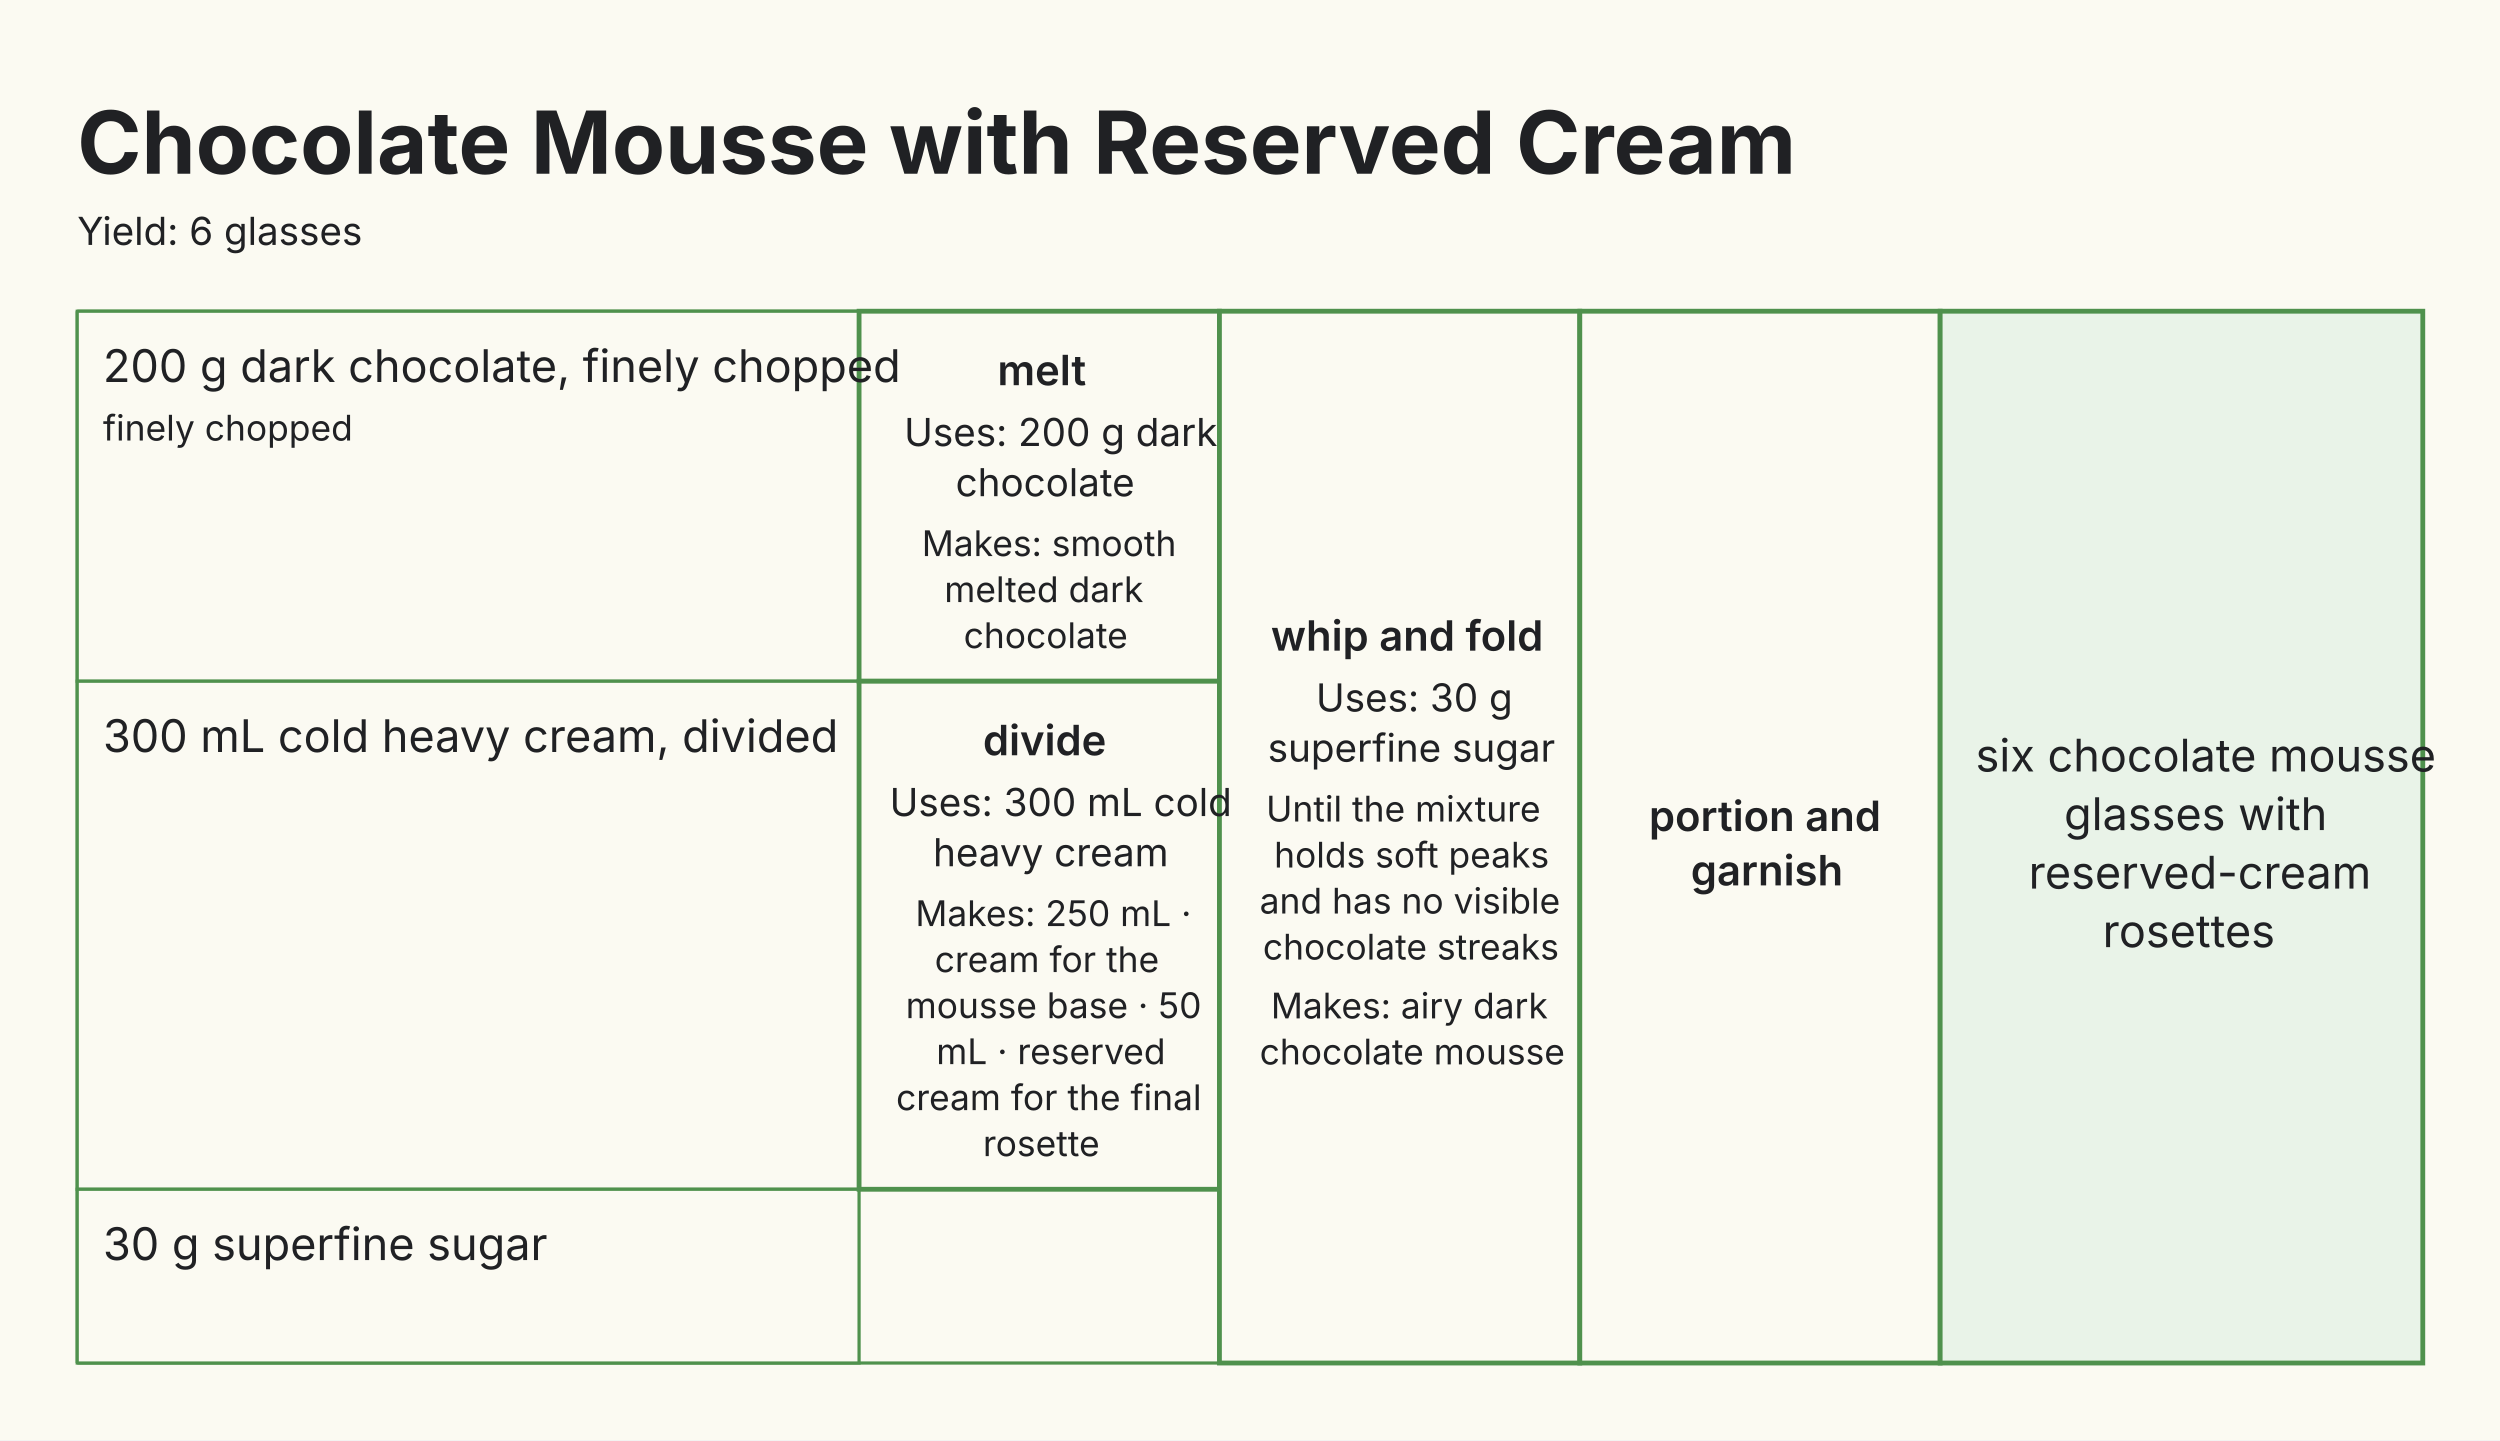
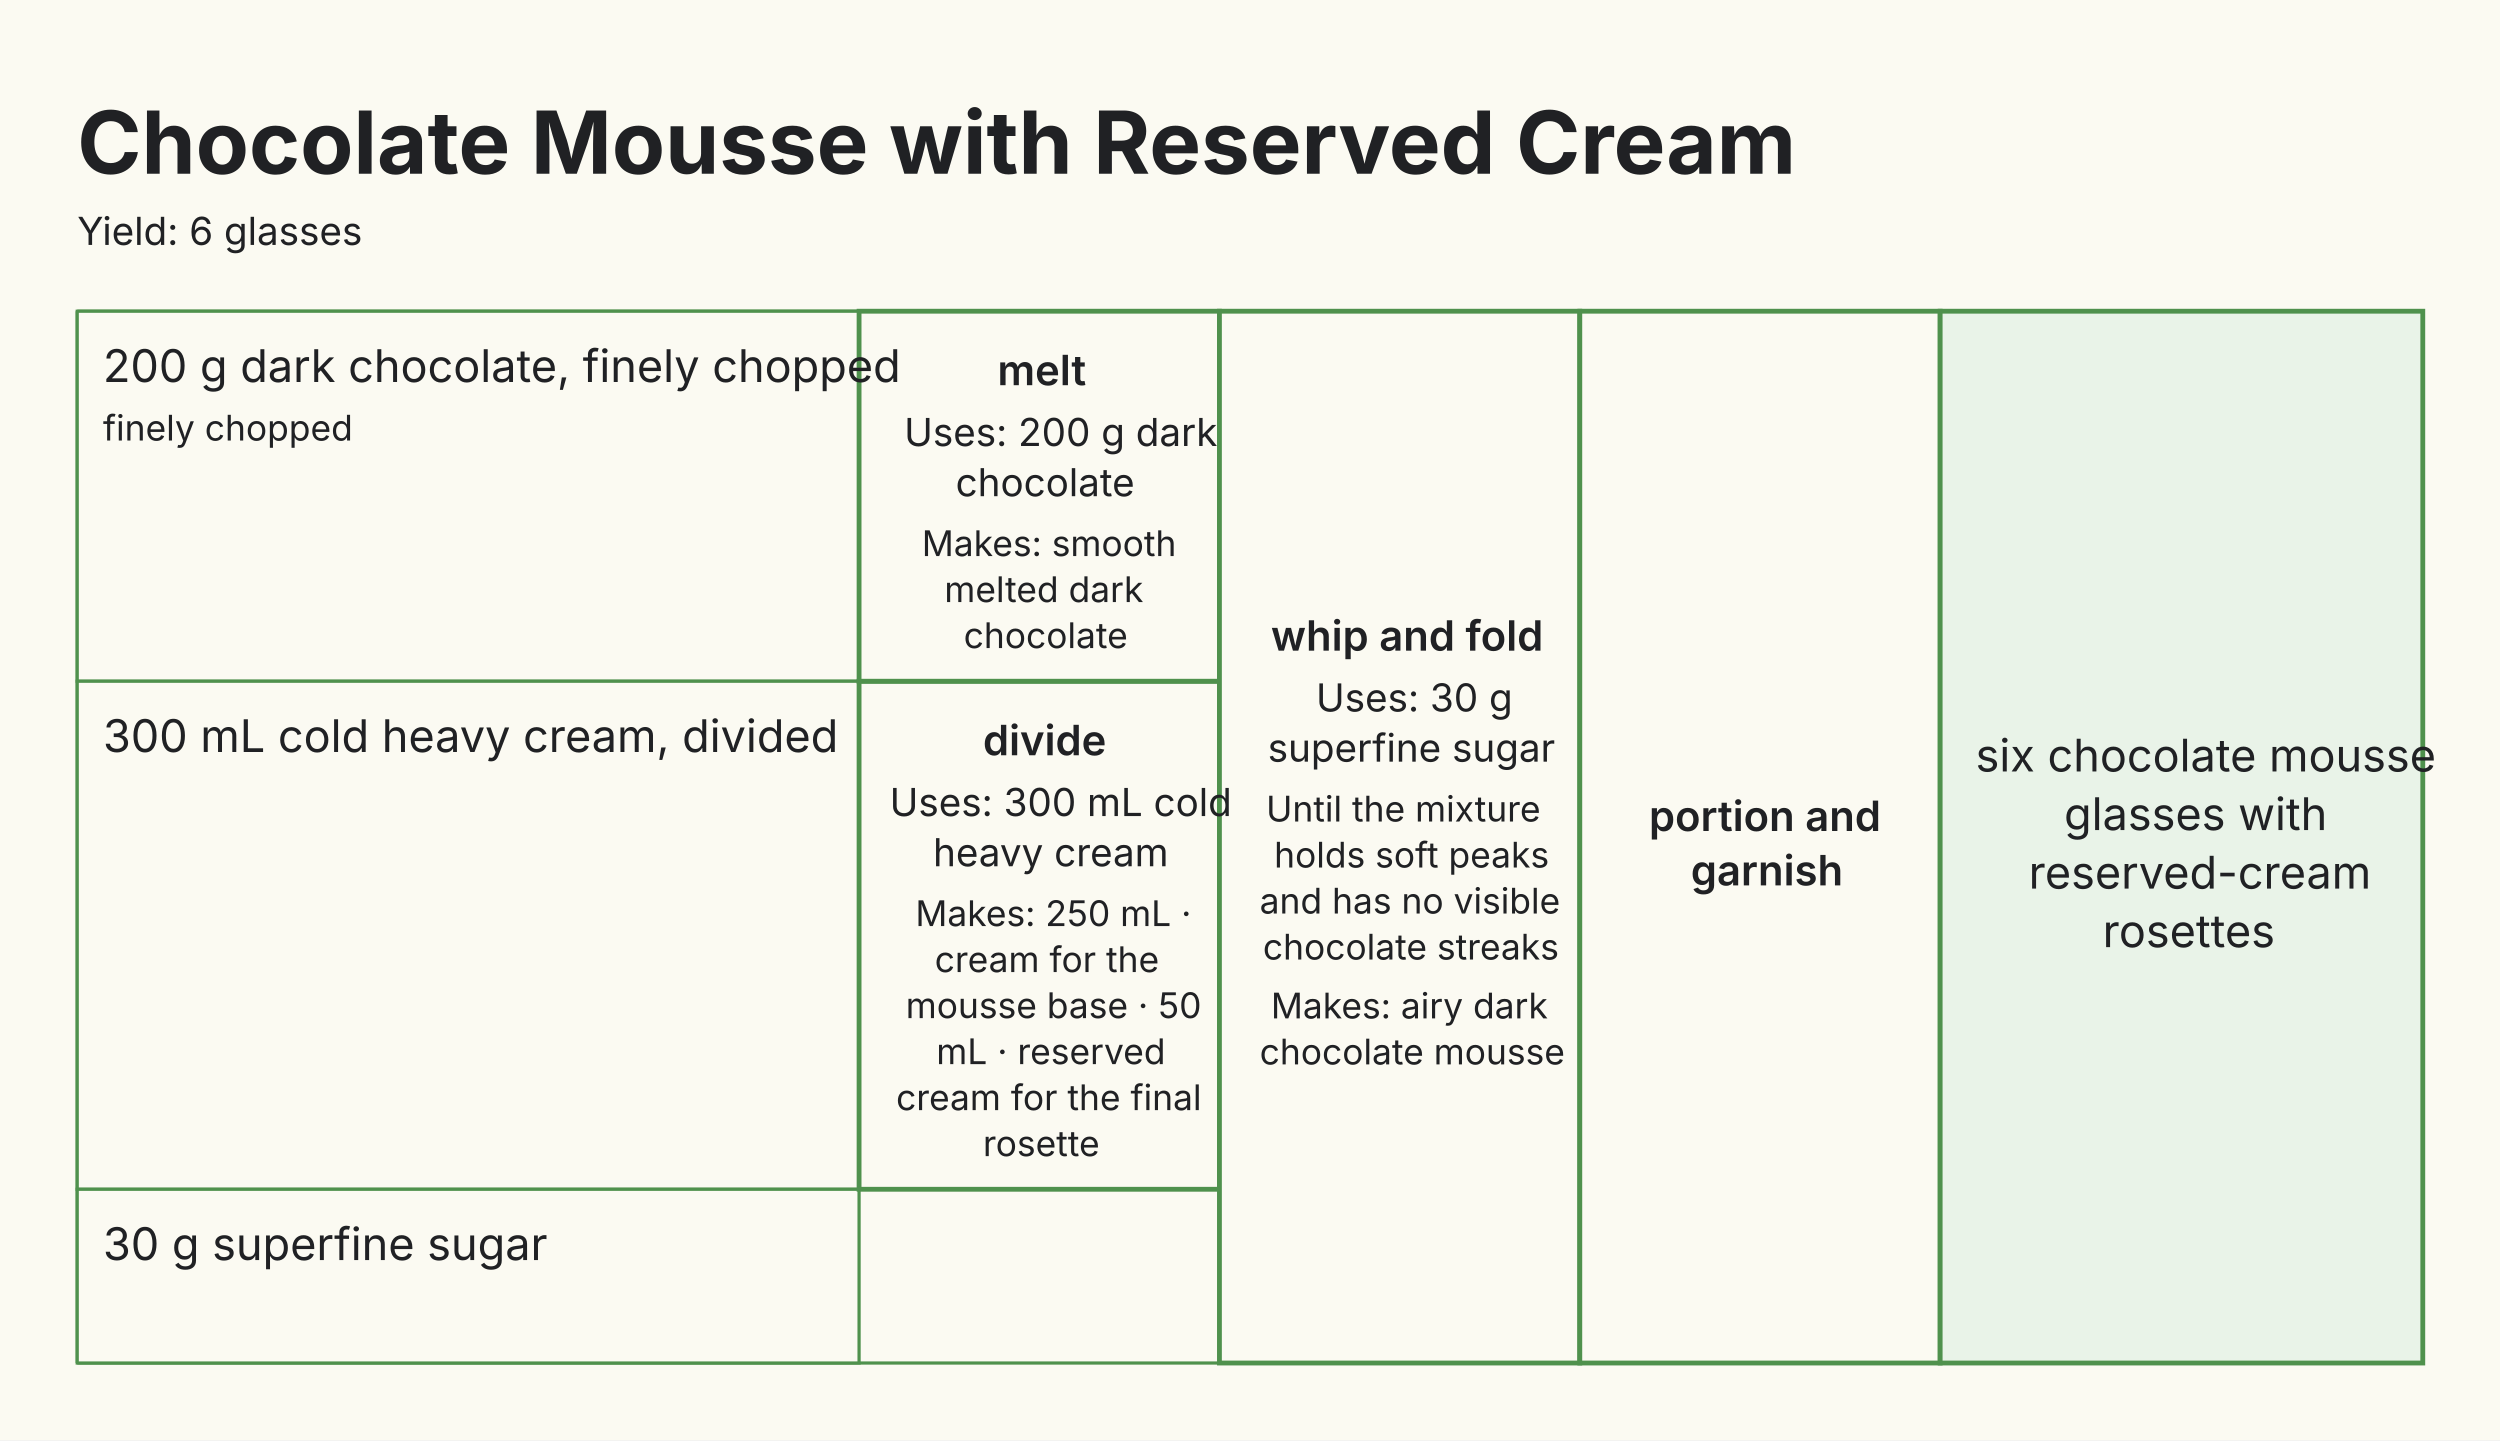
<svg xmlns="http://www.w3.org/2000/svg" width="777" height="447.626" viewBox="0 0 777 447.626" role="img" aria-labelledby="rf-042ae07b0c94-title rf-042ae07b0c94-description" data-recipeflow-layout="recipeflow.tabular-layout/v1" data-recipeflow-notation="compact-table">
  <style>text{font-family:Inter,"Segoe UI",Arial,"DejaVu Sans",sans-serif;fill:#202124}.guide{fill:none;stroke:#eee8df;stroke-width:1}.flow{fill:none;stroke:#5d5146;stroke-width:3;stroke-linecap:round;stroke-linejoin:round}.setup-dependency{fill:none;stroke:#b8aa99;stroke-width:1.5;stroke-dasharray:5 4}.op{fill:#f2eadf;stroke:#765f48;stroke-width:1.5}.setup{fill:#f7f4ef;stroke:#b8aa99;stroke-width:1}.material-label{fill:#fffdf9;stroke:#b8aa99;stroke-width:1}.final-output{fill:#e9f3e8;stroke:#4e7652;stroke-width:2}.grid-line{fill:none;stroke:#4f914d;stroke-width:1}.segment-link{fill:none;stroke:#36713a;stroke-width:1.5;stroke-dasharray:4 3}.grid-ingredient{fill:#fbfaf2;stroke:#4f914d;stroke-width:1}.grid-operation{fill:#fbfaf2;stroke:#4f914d;stroke-width:1.5}.grid-setup{fill:#fbfaf2;stroke:#4f914d;stroke-width:1.5}.grid-final{fill:#e9f3e8;stroke:#4f914d;stroke-width:1.5}.ingredient,.title{fill:none;stroke:none}@media print{.canvas{fill:#fff}.guide{stroke:#ddd}}</style>
  <rect class="canvas" x="0" y="0" width="777" height="447.626" fill="#fbfaf2" />
  <polyline id="path:table:grid:0" class="grid-line" points="24,96.726 753,96.726" vector-effect="non-scaling-stroke" data-kind="guide" />
  <polyline id="path:table:grid:1" class="grid-line" points="24,211.726 753,211.726" vector-effect="non-scaling-stroke" data-kind="guide" />
  <polyline id="path:table:grid:2" class="grid-line" points="24,369.626 753,369.626" vector-effect="non-scaling-stroke" data-kind="guide" />
  <polyline id="path:table:grid:3" class="grid-line" points="24,423.626 753,423.626" vector-effect="non-scaling-stroke" data-kind="guide" />
  <polyline id="path:table:border:left" class="grid-line" points="24,96.726 24,423.626" vector-effect="non-scaling-stroke" data-kind="guide" />
  <polyline id="path:table:border:right" class="grid-line" points="753,96.726 753,423.626" vector-effect="non-scaling-stroke" data-kind="guide" />
  <rect id="box:table:title" class="title" x="24" y="24" width="729" height="54.726" rx="0" vector-effect="non-scaling-stroke" />
  <rect id="box:table:ingredient:chocolate" class="grid-ingredient" x="24" y="96.726" width="243" height="115" rx="0" vector-effect="non-scaling-stroke" />
  <rect id="box:table:ingredient:cream" class="grid-ingredient" x="24" y="211.726" width="243" height="157.9" rx="0" vector-effect="non-scaling-stroke" />
  <rect id="box:table:ingredient:sugar" class="grid-ingredient" x="24" y="369.626" width="243" height="54" rx="0" vector-effect="non-scaling-stroke" />
+   <rect id="box:table:operation:op:split-cream:0" class="grid-operation" x="267" y="211.726" width="112" height="157.9" rx="0" vector-effect="non-scaling-stroke" />
  <rect id="box:table:operation:op:melt-chocolate:0" class="grid-operation" x="267" y="96.726" width="112" height="115" rx="0" vector-effect="non-scaling-stroke" />
-   <rect id="box:table:operation:op:split-cream:0" class="grid-operation" x="267" y="211.726" width="112" height="157.9" rx="0" vector-effect="non-scaling-stroke" />
  <rect id="box:table:operation:op:make-mousse:0" class="grid-operation" x="379" y="96.726" width="112" height="326.9" rx="0" vector-effect="non-scaling-stroke" />
  <rect id="box:table:operation:op:finish:0" class="grid-operation" x="491" y="96.726" width="112" height="326.9" rx="0" vector-effect="non-scaling-stroke" />
  <rect id="box:table:final:mousse-glasses:0" class="grid-final" x="603" y="96.726" width="150" height="326.9" rx="0" vector-effect="non-scaling-stroke" />
  <text id="text:table:title" data-role="title" font-size="27.02" font-weight="700" fill="#202124" xml:space="preserve" aria-label="Chocolate Mousse with Reserved Cream">
    <tspan x="24" dy="0" y="54">Chocolate Mousse with Reserved Cream</tspan>
  </text>
  <text id="text:table:yield" data-role="recipe-yield" font-size="12" font-weight="400" fill="#66615c" xml:space="preserve" aria-label="Yield: 6 glasses">
    <tspan x="24" dy="0" y="76.126">Yield: 6 glasses</tspan>
  </text>
  <text id="text:table:ingredient:chocolate:primary" data-role="ingredient-source" font-size="14" font-weight="400" fill="#202124" xml:space="preserve" aria-label="200 g dark chocolate, finely chopped">
    <tspan x="32" dy="0" y="118.726">200 g dark chocolate, finely chopped</tspan>
  </text>
  <text id="text:table:ingredient:chocolate:preparation" data-role="ingredient-preparation" font-size="11" font-weight="400" fill="#66615c" xml:space="preserve" aria-label="finely chopped">
    <tspan x="32" dy="0" y="136.926">finely chopped</tspan>
  </text>
  <text id="text:table:ingredient:cream:primary" data-role="ingredient-source" font-size="14" font-weight="400" fill="#202124" xml:space="preserve" aria-label="300 mL cold heavy cream, divided">
    <tspan x="32" dy="0" y="233.726">300 mL cold heavy cream, divided</tspan>
  </text>
  <text id="text:table:ingredient:sugar:primary" data-role="ingredient-source" font-size="14" font-weight="400" fill="#202124" xml:space="preserve" aria-label="30 g superfine sugar">
    <tspan x="32" dy="0" y="391.626">30 g superfine sugar</tspan>
  </text>
-   <text id="text:table:operation:op:melt-chocolate:action" data-role="operation-action" font-size="13" font-weight="600" fill="#202124" xml:space="preserve" aria-label="melt">
-     <tspan x="310" dy="0" y="119.726">melt</tspan>
-   </text>
-   <text id="text:table:operation:op:melt-chocolate:uses" data-role="operation-input-quantity" font-size="12" font-weight="400" fill="#66615c" xml:space="preserve" aria-label="Uses: 200 g dark chocolate">
-     <tspan x="281" dy="0" y="138.626">Uses: 200 g dark</tspan>
-     <tspan x="297" dy="0" y="154.226">chocolate</tspan>
-   </text>
-   <text id="text:table:operation:op:melt-chocolate:outputs" data-role="material-label" font-size="11" font-weight="400" fill="#66615c" xml:space="preserve" aria-label="Makes: smooth melted dark chocolate">
-     <tspan x="286.5" dy="0" y="172.826">Makes: smooth</tspan>
-     <tspan x="293.5" dy="0" y="187.126">melted dark</tspan>
-     <tspan x="299.5" dy="0" y="201.426">chocolate</tspan>
-   </text>
  <text id="text:table:operation:op:split-cream:action" data-role="operation-action" font-size="13" font-weight="600" fill="#202124" xml:space="preserve" aria-label="divide">
    <tspan x="305.5" dy="0" y="234.726">divide</tspan>
  </text>
  <text id="text:table:operation:op:split-cream:uses" data-role="operation-input-quantity" font-size="12" font-weight="400" fill="#66615c" xml:space="preserve" aria-label="Uses: 300 mL cold heavy cream">
    <tspan x="276.5" dy="0" y="253.626">Uses: 300 mL cold</tspan>
    <tspan x="290" dy="0" y="269.226">heavy cream</tspan>
  </text>
  <text id="text:table:operation:op:split-cream:outputs" data-role="material-label" font-size="11" font-weight="400" fill="#66615c" xml:space="preserve" aria-label="Makes: 250 mL · cream for the mousse base · 50 mL · reserved cream for the final rosette">
    <tspan x="284.5" dy="0" y="287.826">Makes: 250 mL ·</tspan>
    <tspan x="290.5" dy="0" y="302.126">cream for the</tspan>
    <tspan x="281.5" dy="0" y="316.426">mousse base · 50</tspan>
    <tspan x="291" dy="0" y="330.726">mL · reserved</tspan>
    <tspan x="278.5" dy="0" y="345.026">cream for the final</tspan>
    <tspan x="305.5" dy="0" y="359.326">rosette</tspan>
+   </text>
+   <text id="text:table:operation:op:melt-chocolate:action" data-role="operation-action" font-size="13" font-weight="600" fill="#202124" xml:space="preserve" aria-label="melt">
+     <tspan x="310" dy="0" y="119.726">melt</tspan>
+   </text>
+   <text id="text:table:operation:op:melt-chocolate:uses" data-role="operation-input-quantity" font-size="12" font-weight="400" fill="#66615c" xml:space="preserve" aria-label="Uses: 200 g dark chocolate">
+     <tspan x="281" dy="0" y="138.626">Uses: 200 g dark</tspan>
+     <tspan x="297" dy="0" y="154.226">chocolate</tspan>
+   </text>
+   <text id="text:table:operation:op:melt-chocolate:outputs" data-role="material-label" font-size="11" font-weight="400" fill="#66615c" xml:space="preserve" aria-label="Makes: smooth melted dark chocolate">
+     <tspan x="286.5" dy="0" y="172.826">Makes: smooth</tspan>
+     <tspan x="293.5" dy="0" y="187.126">melted dark</tspan>
+     <tspan x="299.5" dy="0" y="201.426">chocolate</tspan>
  </text>
  <text id="text:table:operation:op:make-mousse:action" data-role="operation-action" font-size="13" font-weight="600" fill="#202124" xml:space="preserve" aria-label="whip and fold">
    <tspan x="395" dy="0" y="202.226">whip and fold</tspan>
  </text>
  <text id="text:table:operation:op:make-mousse:uses" data-role="operation-input-quantity" font-size="12" font-weight="400" fill="#66615c" xml:space="preserve" aria-label="Uses: 30 g superfine sugar">
    <tspan x="409" dy="0" y="221.126">Uses: 30 g</tspan>
    <tspan x="394" dy="0" y="236.726">superfine sugar</tspan>
  </text>
  <text id="text:table:operation:op:make-mousse:until" data-role="operation-until" font-size="11" font-weight="400" fill="#66615c" xml:space="preserve" aria-label="Until the mixture holds soft peaks and has no visible chocolate streaks">
    <tspan x="393.5" dy="0" y="255.326">Until the mixture</tspan>
    <tspan x="396" dy="0" y="269.626">holds soft peaks</tspan>
    <tspan x="391.5" dy="0" y="283.926">and has no visible</tspan>
    <tspan x="392.5" dy="0" y="298.226">chocolate streaks</tspan>
  </text>
  <text id="text:table:operation:op:make-mousse:outputs" data-role="material-label" font-size="11" font-weight="400" fill="#66615c" xml:space="preserve" aria-label="Makes: airy dark chocolate mousse">
    <tspan x="395" dy="0" y="316.526">Makes: airy dark</tspan>
    <tspan x="391.5" dy="0" y="330.826">chocolate mousse</tspan>
  </text>
  <text id="text:table:operation:op:finish:action" data-role="operation-action" font-size="13" font-weight="600" fill="#202124" xml:space="preserve" aria-label="portion and garnish">
    <tspan x="512.5" dy="0" y="258.276">portion and</tspan>
    <tspan x="525.5" dy="0" y="275.176">garnish</tspan>
  </text>
  <text id="text:table:final:mousse-glasses:label" data-role="final-label" font-size="14" font-weight="400" fill="#202124" xml:space="preserve" aria-label="six chocolate mousse glasses with reserved-cream rosettes">
    <tspan x="614" dy="0" y="239.776">six chocolate mousse</tspan>
    <tspan x="641.5" dy="0" y="257.976">glasses with</tspan>
    <tspan x="630.5" dy="0" y="276.176">reserved-cream</tspan>
    <tspan x="653.5" dy="0" y="294.376">rosettes</tspan>
  </text>
</svg>
